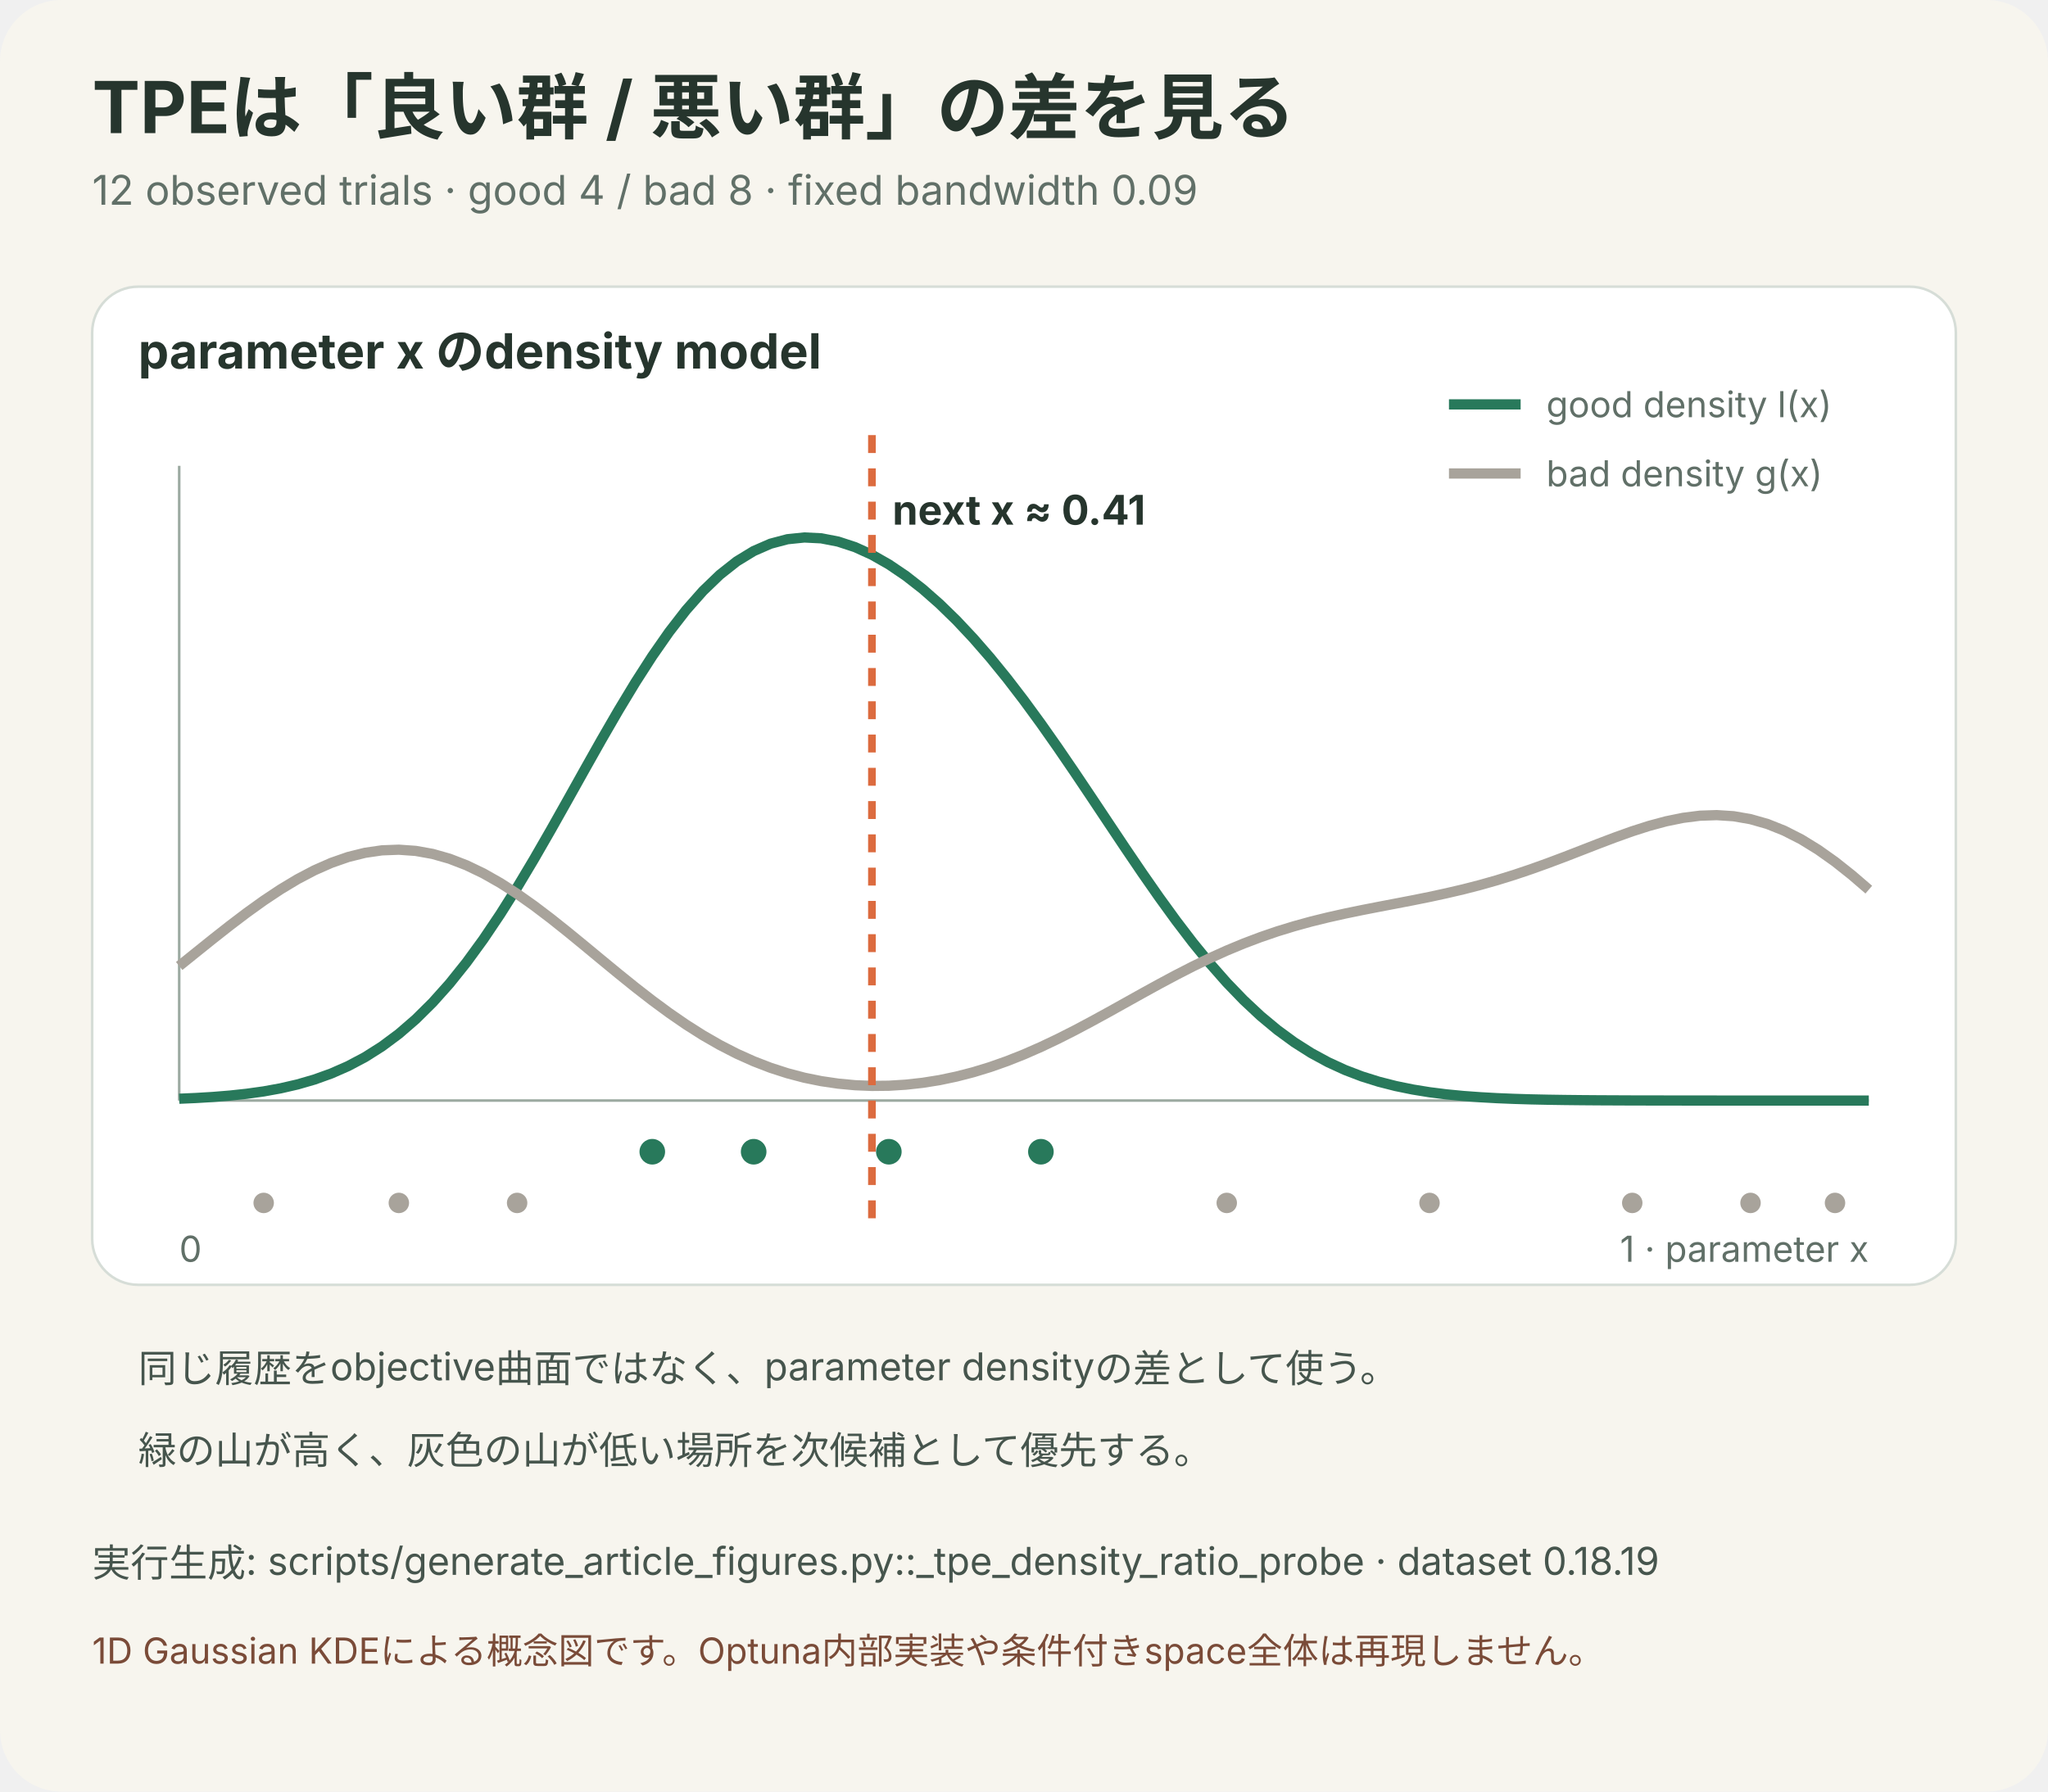
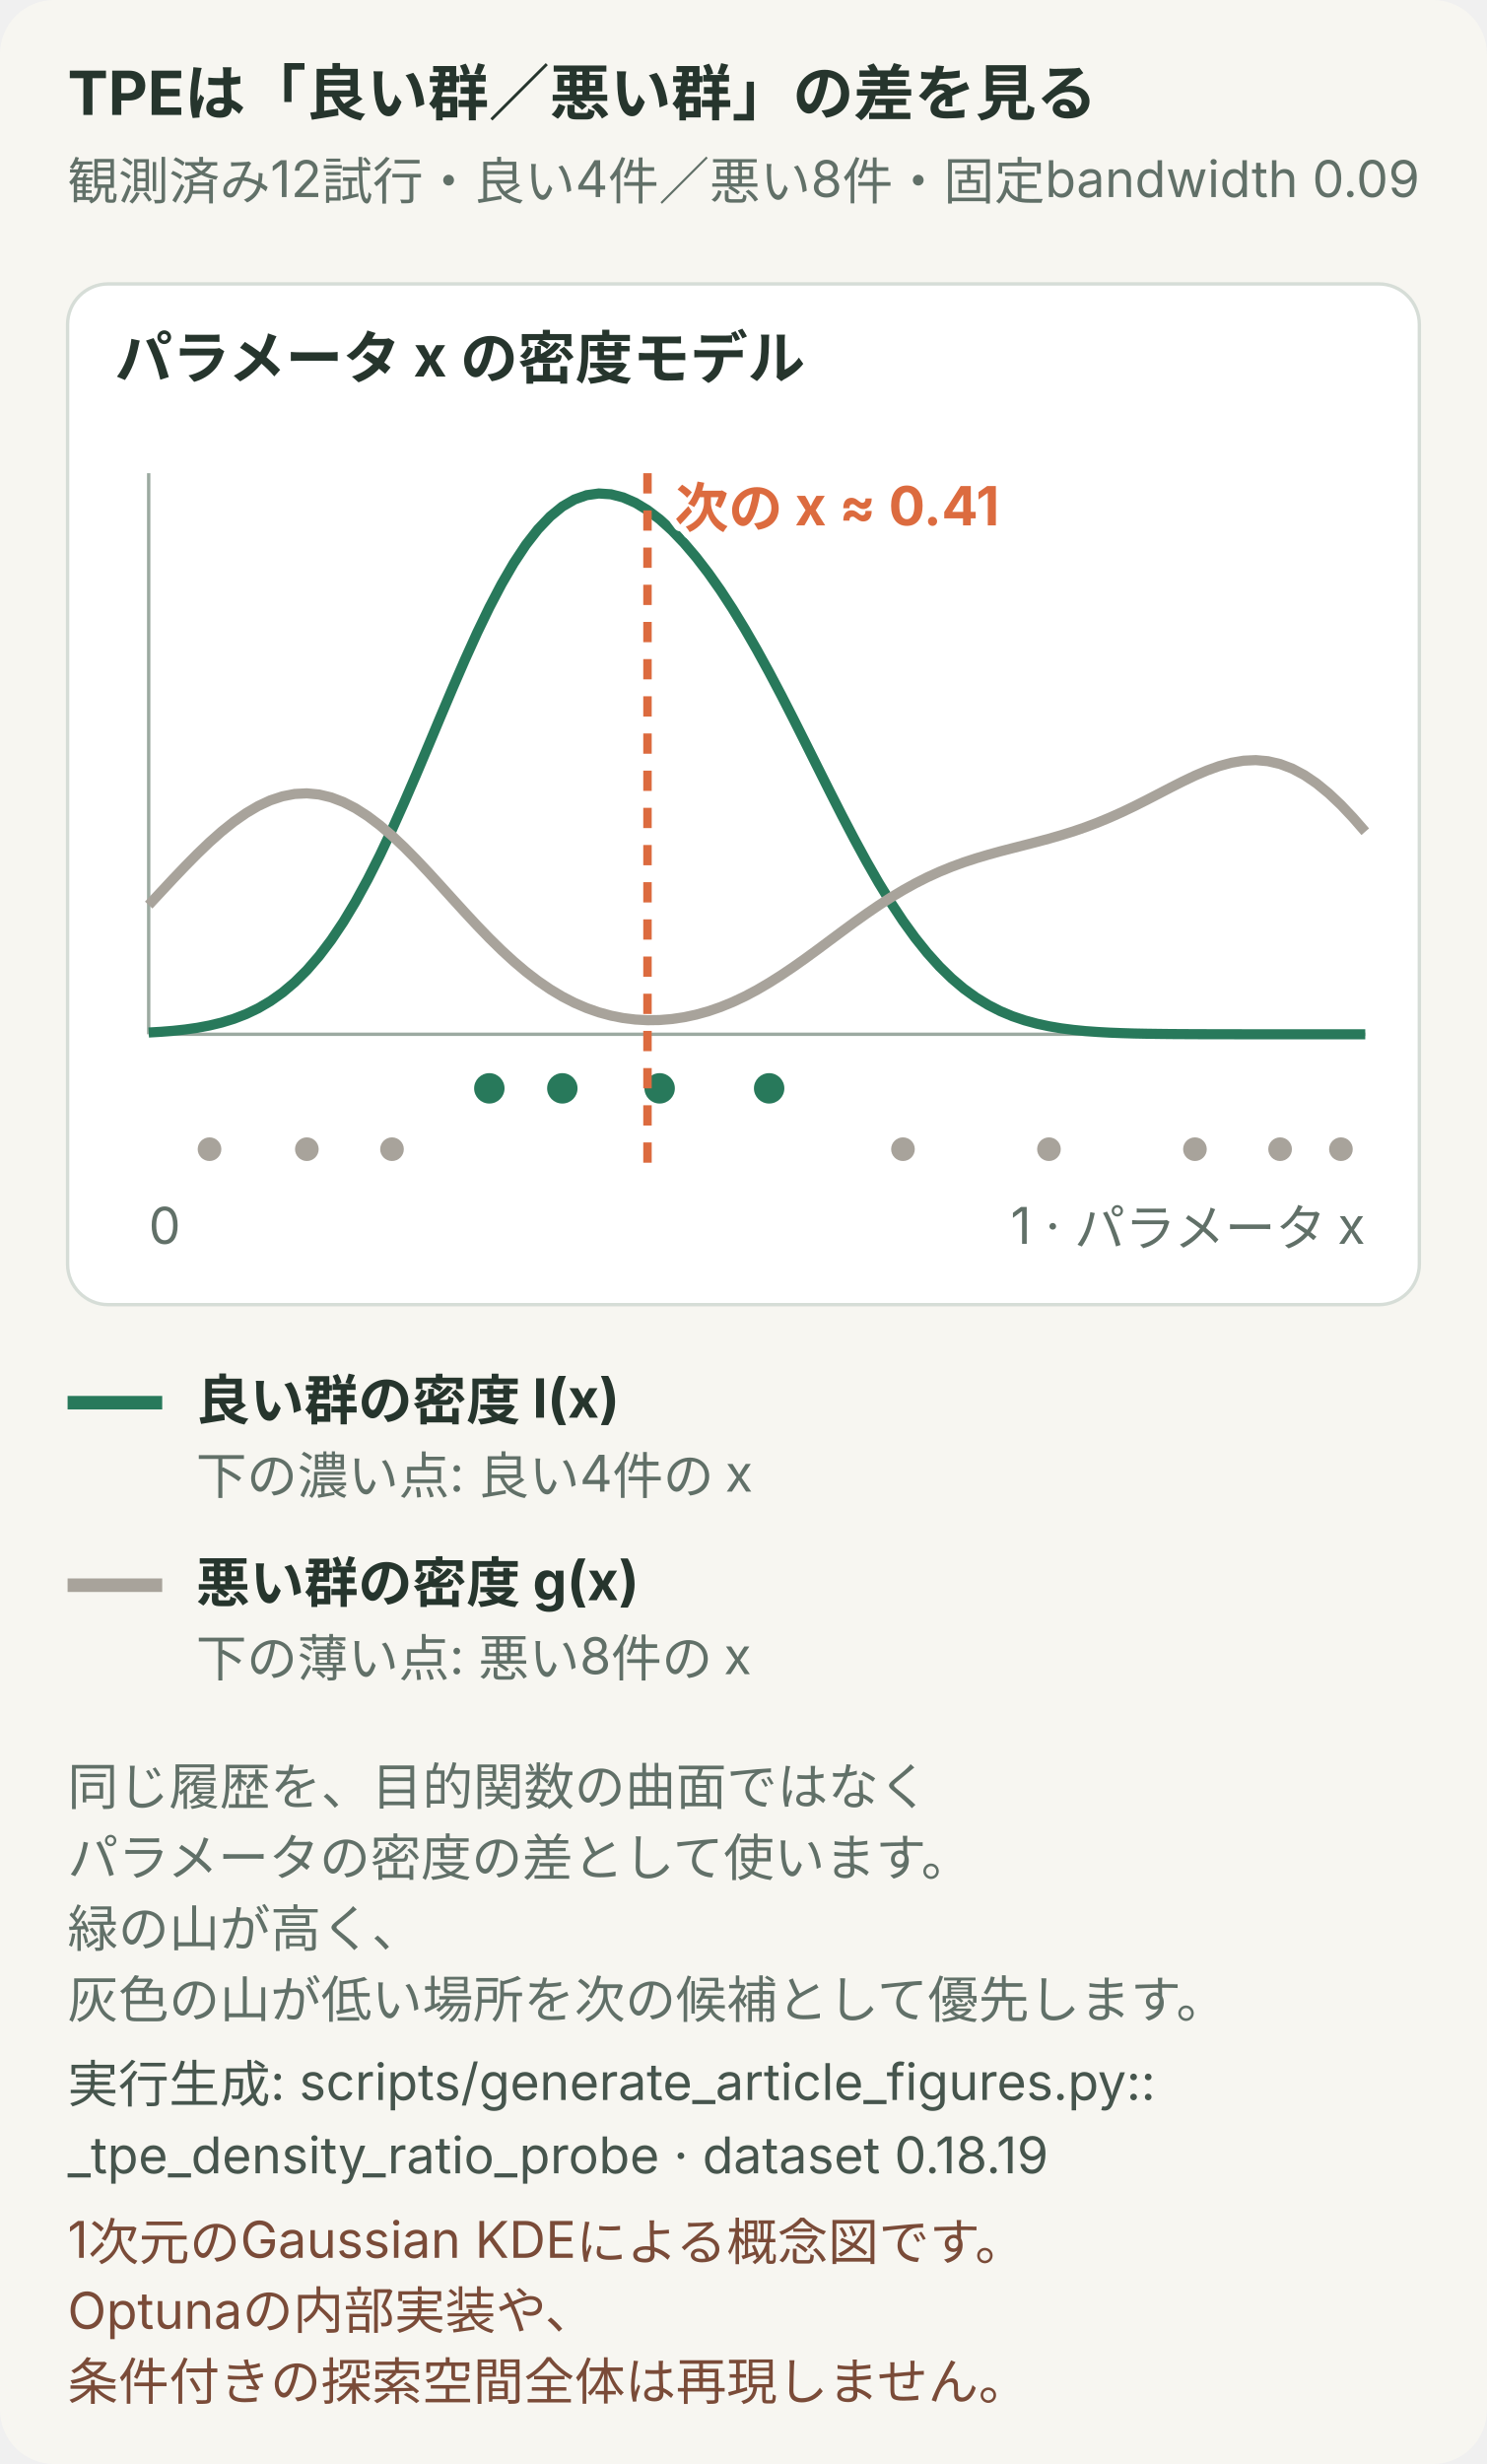
- <svg xmlns="http://www.w3.org/2000/svg" viewBox="0 0 800 700" role="img" aria-labelledby="figure-title figure-description">
-   <rect width="800" height="700" rx="24" fill="#f7f5ee" />
-   <text x="36" y="52" class="title">TPEは「良い群 / 悪い群」の差を見る</text>
-   <text x="36" y="80" class="subtitle">12 observed trials · good 4 / bad 8 · fixed bandwidth 0.09</text>
-   <rect x="36" y="112" width="728" height="390" rx="18" fill="#fff" stroke="#d6ddd7" />
-   <text x="54" y="144" class="panel-title">parameter x のdensity model</text>
-   <line x1="70" y1="430" x2="730" y2="430" stroke="#9caaa1" />
-   <line x1="70" y1="182" x2="70" y2="430" stroke="#9caaa1" />
-   <polyline points="70.00,429.29 76.60,429.00 83.20,428.60 89.80,428.06 96.40,427.35 103.00,426.43 109.60,425.23 116.20,423.71 122.80,421.80 129.40,419.43 136.00,416.53 142.60,413.03 149.20,408.85 155.80,403.94 162.40,398.23 169.00,391.69 175.60,384.31 182.20,376.07 188.80,367.02 195.40,357.21 202.00,346.73 208.60,335.68 215.20,324.21 221.80,312.48 228.40,300.67 235.00,288.96 241.60,277.55 248.20,266.63 254.80,256.36 261.40,246.90 268.00,238.38 274.60,230.91 281.20,224.55 287.80,219.34 294.40,215.31 301.00,212.43 307.60,210.68 314.20,210.00 320.80,210.33 327.40,211.61 334.00,213.77 340.60,216.76 347.20,220.51 353.80,224.98 360.40,230.13 367.00,235.94 373.60,242.36 380.20,249.39 386.80,256.97 393.40,265.09 400.00,273.69 406.60,282.72 413.20,292.11 419.80,301.77 426.40,311.61 433.00,321.52 439.60,331.40 446.20,341.13 452.80,350.59 459.40,359.69 466.00,368.33 472.60,376.42 479.20,383.92 485.80,390.76 492.40,396.94 499.00,402.43 505.60,407.26 512.20,411.45 518.80,415.03 525.40,418.06 532.00,420.58 538.60,422.65 545.20,424.33 551.80,425.68 558.40,426.75 565.00,427.58 571.60,428.22 578.20,428.70 584.80,429.07 591.40,429.34 598.00,429.54 604.60,429.68 611.20,429.78 617.80,429.85 624.40,429.90 631.00,429.93 637.60,429.96 644.20,429.97 650.80,429.98 657.40,429.99 664.00,429.99 670.60,430.00 677.20,430.00 683.80,430.00 690.40,430.00 697.00,430.00 703.60,430.00 710.20,430.00 716.80,430.00 723.40,430.00 730.00,430.00" fill="none" stroke="#28795b" stroke-width="4" />
-   <polyline points="70.00,377.43 76.60,372.12 83.20,366.82 89.80,361.63 96.40,356.62 103.00,351.88 109.60,347.49 116.20,343.52 122.80,340.05 129.40,337.14 136.00,334.84 142.60,333.20 149.20,332.24 155.80,331.99 162.40,332.46 169.00,333.64 175.60,335.52 182.20,338.07 188.80,341.24 195.40,344.98 202.00,349.22 208.60,353.89 215.20,358.90 221.80,364.16 228.40,369.57 235.00,375.04 241.60,380.47 248.20,385.79 254.80,390.92 261.40,395.78 268.00,400.33 274.60,404.52 281.20,408.31 287.80,411.70 294.40,414.66 301.00,417.21 307.60,419.34 314.20,421.08 320.80,422.42 327.40,423.39 334.00,424.01 340.60,424.28 347.20,424.21 353.80,423.80 360.40,423.07 367.00,422.02 373.60,420.63 380.20,418.93 386.80,416.91 393.40,414.58 400.00,411.96 406.60,409.06 413.20,405.93 419.80,402.59 426.40,399.08 433.00,395.47 439.60,391.79 446.20,388.11 452.80,384.48 459.40,380.95 466.00,377.57 472.60,374.37 479.20,371.39 485.80,368.65 492.40,366.15 499.00,363.89 505.60,361.87 512.20,360.05 518.80,358.43 525.40,356.95 532.00,355.59 538.60,354.30 545.20,353.04 551.80,351.77 558.40,350.44 565.00,349.01 571.60,347.47 578.20,345.77 584.80,343.90 591.40,341.85 598.00,339.63 604.60,337.26 611.20,334.78 617.80,332.22 624.40,329.65 631.00,327.15 637.60,324.79 644.20,322.68 650.80,320.90 657.40,319.55 664.00,318.71 670.60,318.48 677.20,318.91 683.80,320.06 690.40,321.94 697.00,324.58 703.60,327.94 710.20,332.00 716.80,336.68 723.40,341.92 730.00,347.60" fill="none" stroke="#a8a39b" stroke-width="4" />
-   <line x1="566" y1="158" x2="594" y2="158" stroke="#28795b" stroke-width="4" />
-   <text x="604" y="163" class="status">good density l(x)</text>
-   <line x1="566" y1="185" x2="594" y2="185" stroke="#a8a39b" stroke-width="4" />
-   <text x="604" y="190" class="status">bad density g(x)</text>
-   <circle cx="294.40" cy="450" r="5" fill="#28795b" />
-   <circle cx="347.20" cy="450" r="5" fill="#28795b" />
-   <circle cx="254.80" cy="450" r="5" fill="#28795b" />
-   <circle cx="406.60" cy="450" r="5" fill="#28795b" />
-   <circle cx="202.00" cy="470" r="4" fill="#a8a39b" />
-   <circle cx="479.20" cy="470" r="4" fill="#a8a39b" />
-   <circle cx="155.80" cy="470" r="4" fill="#a8a39b" />
-   <circle cx="558.40" cy="470" r="4" fill="#a8a39b" />
-   <circle cx="103.00" cy="470" r="4" fill="#a8a39b" />
-   <circle cx="637.60" cy="470" r="4" fill="#a8a39b" />
-   <circle cx="683.80" cy="470" r="4" fill="#a8a39b" />
-   <circle cx="716.80" cy="470" r="4" fill="#a8a39b" />
-   <line x1="340.60" y1="170" x2="340.60" y2="480" stroke="#dc6b3f" stroke-width="3" stroke-dasharray="7 6" />
-   <text x="348.60" y="205" class="metric-value" fill="#dc6b3f">next x ≈ 0.41</text>
-   <text x="70" y="493" class="axis">0</text>
-   <text x="730" y="493" text-anchor="end" class="axis">1 · parameter x</text>
-   <text x="54" y="540" class="caption">同じ履歴をobjective曲面ではなく、parameter densityの差として使う。</text>
-   <text x="54" y="572" class="caption">緑の山が高く、灰色の山が低い場所を次候補として優先する。</text>
-   <text x="36" y="616" class="caption">実行生成: scripts/generate_article_figures.py::_tpe_density_ratio_probe · dataset 0.18.19</text>
-   <text x="36" y="650" class="caveat">1D Gaussian KDEによる概念図です。Optuna内部実装や条件付きspace全体は再現しません。</text>
-   <style>text{font-family:system-ui,-apple-system,'Segoe UI',sans-serif;fill:#26352d}.title{font-size:28px;font-weight:750}.subtitle{font-size:16px;fill:#617068}.panel-title,.method{font-size:19px;font-weight:750}.metric,.metric-value{font-size:16px;font-variant-numeric:tabular-nums}.metric-value{font-weight:750}.status,.axis,.note{font-size:14px;fill:#617068}.caption{font-size:15px;fill:#46554d}.caveat{font-size:14px;fill:#7a4b38}</style>
+ <svg xmlns="http://www.w3.org/2000/svg" viewBox="0 0 440 729" width="440" height="729" role="img" aria-labelledby="figure-title figure-description">
+   <rect width="440" height="729" rx="16" fill="#f7f6f1" />
+   <text x="20" y="34" class="title">TPEは「良い群／悪い群」の差を見る</text>
+   <text x="20" y="59" class="subtitle">観測済み12試行・良い4件／悪い8件・固定bandwidth 0.09</text>
+   <rect x="20" y="84" width="400" height="302" rx="12" fill="#fff" stroke="#d6ddd7" />
+   <text x="34" y="112" class="panel-title">パラメータ x の密度モデル</text>
+   <line x1="44" y1="306" x2="404" y2="306" stroke="#9caaa1" />
+   <line x1="44" y1="140" x2="44" y2="306" stroke="#9caaa1" />
+   <polyline points="44.00,305.48 47.60,305.27 51.20,304.98 54.80,304.59 58.40,304.08 62.00,303.40 65.60,302.53 69.20,301.43 72.80,300.04 76.40,298.32 80.00,296.21 83.60,293.66 87.20,290.62 90.80,287.05 94.40,282.89 98.00,278.14 101.60,272.77 105.20,266.78 108.80,260.20 112.40,253.06 116.00,245.44 119.60,237.40 123.20,229.06 126.80,220.53 130.40,211.94 134.00,203.43 137.60,195.13 141.20,187.18 144.80,179.72 148.40,172.84 152.00,166.64 155.60,161.20 159.20,156.58 162.80,152.80 166.40,149.86 170.00,147.77 173.60,146.50 177.20,146.00 180.80,146.24 184.40,147.17 188.00,148.74 191.60,150.91 195.20,153.64 198.80,156.89 202.40,160.64 206.00,164.86 209.60,169.54 213.20,174.64 216.80,180.16 220.40,186.07 224.00,192.32 227.60,198.89 231.20,205.71 234.80,212.74 238.40,219.90 242.00,227.11 245.60,234.29 249.20,241.37 252.80,248.25 256.40,254.86 260.00,261.15 263.60,267.03 267.20,272.48 270.80,277.46 274.40,281.95 278.00,285.95 281.60,289.46 285.20,292.51 288.80,295.11 292.40,297.31 296.00,299.15 299.60,300.66 303.20,301.88 306.80,302.86 310.40,303.63 314.00,304.24 317.60,304.70 321.20,305.06 324.80,305.32 328.40,305.52 332.00,305.66 335.60,305.77 339.20,305.84 342.80,305.89 346.40,305.93 350.00,305.95 353.60,305.97 357.20,305.98 360.80,305.99 364.40,305.99 368.00,306.00 371.60,306.00 375.20,306.00 378.80,306.00 382.40,306.00 386.00,306.00 389.60,306.00 393.20,306.00 396.80,306.00 400.40,306.00 404.00,306.00" fill="none" stroke="#28795b" stroke-width="3" />
+   <polyline points="44.00,267.77 47.60,263.91 51.20,260.05 54.80,256.28 58.40,252.63 62.00,249.18 65.60,245.99 69.20,243.11 72.80,240.59 76.40,238.47 80.00,236.79 83.60,235.60 87.20,234.90 90.80,234.72 94.40,235.06 98.00,235.92 101.60,237.29 105.20,239.14 108.80,241.45 112.40,244.17 116.00,247.25 119.60,250.65 123.20,254.29 126.80,258.11 130.40,262.05 134.00,266.03 137.60,269.98 141.20,273.85 144.80,277.58 148.40,281.12 152.00,284.42 155.60,287.47 159.20,290.23 162.80,292.69 166.40,294.85 170.00,296.70 173.60,298.25 177.20,299.51 180.80,300.49 184.40,301.20 188.00,301.64 191.60,301.84 195.20,301.79 198.80,301.49 202.40,300.96 206.00,300.19 209.60,299.19 213.20,297.95 216.80,296.48 220.40,294.79 224.00,292.88 227.60,290.77 231.20,288.49 234.80,286.06 238.40,283.52 242.00,280.89 245.60,278.21 249.20,275.54 252.80,272.89 256.40,270.33 260.00,267.87 263.60,265.54 267.20,263.38 270.80,261.38 274.40,259.56 278.00,257.92 281.60,256.45 285.20,255.13 288.80,253.95 292.40,252.88 296.00,251.88 299.60,250.95 303.20,250.03 306.80,249.10 310.40,248.14 314.00,247.10 317.60,245.98 321.20,244.74 324.80,243.38 328.40,241.89 332.00,240.28 335.60,238.56 339.20,236.75 342.80,234.89 346.40,233.02 350.00,231.20 353.60,229.48 357.20,227.95 360.80,226.65 364.40,225.67 368.00,225.06 371.60,224.89 375.20,225.21 378.80,226.04 382.40,227.41 386.00,229.33 389.60,231.78 393.20,234.73 396.80,238.13 400.40,241.94 404.00,246.07" fill="none" stroke="#a8a39b" stroke-width="3" />
+   <circle cx="166.40" cy="322" r="4.5" fill="#28795b" />
+   <circle cx="195.20" cy="322" r="4.5" fill="#28795b" />
+   <circle cx="144.80" cy="322" r="4.5" fill="#28795b" />
+   <circle cx="227.60" cy="322" r="4.5" fill="#28795b" />
+   <circle cx="116.00" cy="340" r="3.5" fill="#a8a39b" />
+   <circle cx="267.20" cy="340" r="3.5" fill="#a8a39b" />
+   <circle cx="90.80" cy="340" r="3.5" fill="#a8a39b" />
+   <circle cx="310.40" cy="340" r="3.5" fill="#a8a39b" />
+   <circle cx="62.00" cy="340" r="3.5" fill="#a8a39b" />
+   <circle cx="353.60" cy="340" r="3.5" fill="#a8a39b" />
+   <circle cx="378.80" cy="340" r="3.5" fill="#a8a39b" />
+   <circle cx="396.80" cy="340" r="3.5" fill="#a8a39b" />
+   <line x1="191.60" y1="140" x2="191.60" y2="348" stroke="#dc6b3f" stroke-width="2.5" stroke-dasharray="6 5" />
+   <text x="199.60" y="156" class="metric-value halo" style="fill:#dc6b3f">次の x ≈ 0.41</text>
+   <text x="44" y="368" class="axis">0</text>
+   <text x="404" y="368" text-anchor="end" class="axis">1 · パラメータ x</text>
+   <line x1="20" y1="415" x2="48" y2="415" stroke="#28795b" stroke-width="4" />
+   <text x="58" y="420" class="method">良い群の密度 l(x)</text>
+   <text x="58" y="442" class="status">下の濃い点: 良い4件の x</text>
+   <line x1="20" y1="469" x2="48" y2="469" stroke="#a8a39b" stroke-width="4" />
+   <text x="58" y="474" class="method">悪い群の密度 g(x)</text>
+   <text x="58" y="496" class="status">下の薄い点: 悪い8件の x</text>
+   <text x="20" y="534" class="note">同じ履歴を、目的関数の曲面ではなく</text>
+   <text x="20" y="555" class="note">パラメータの密度の差として使います。</text>
+   <text x="20" y="576" class="note">緑の山が高く、</text>
+   <text x="20" y="597" class="note">灰色の山が低い場所を次の候補として優先します。</text>
+   <text x="20" y="622" class="caption">実行生成: scripts/generate_article_figures.py::</text>
+   <text x="20" y="643" class="caption">_tpe_density_ratio_probe · dataset 0.18.19</text>
+   <text x="20" y="668" class="caveat">1次元のGaussian KDEによる概念図です。</text>
+   <text x="20" y="689" class="caveat">Optunaの内部実装や、</text>
+   <text x="20" y="710" class="caveat">条件付きの探索空間全体は再現しません。</text>
+   <style>text{font-family:system-ui,-apple-system,'Segoe UI',sans-serif;fill:#26352d;font-size:15px}.title{font-size:18px;font-weight:750}.subtitle{fill:#617068}.panel-title{font-size:17px;font-weight:750}.method{font-size:16px;font-weight:750}.metric,.metric-value{font-size:16px;font-variant-numeric:tabular-nums}.metric-value{font-weight:750}.status,.axis,.note{fill:#617068}.caption{fill:#46554d}.caveat{fill:#7a4b38}.halo{paint-order:stroke;stroke:#fff;stroke-width:4px;stroke-linejoin:round}</style>
</svg>
